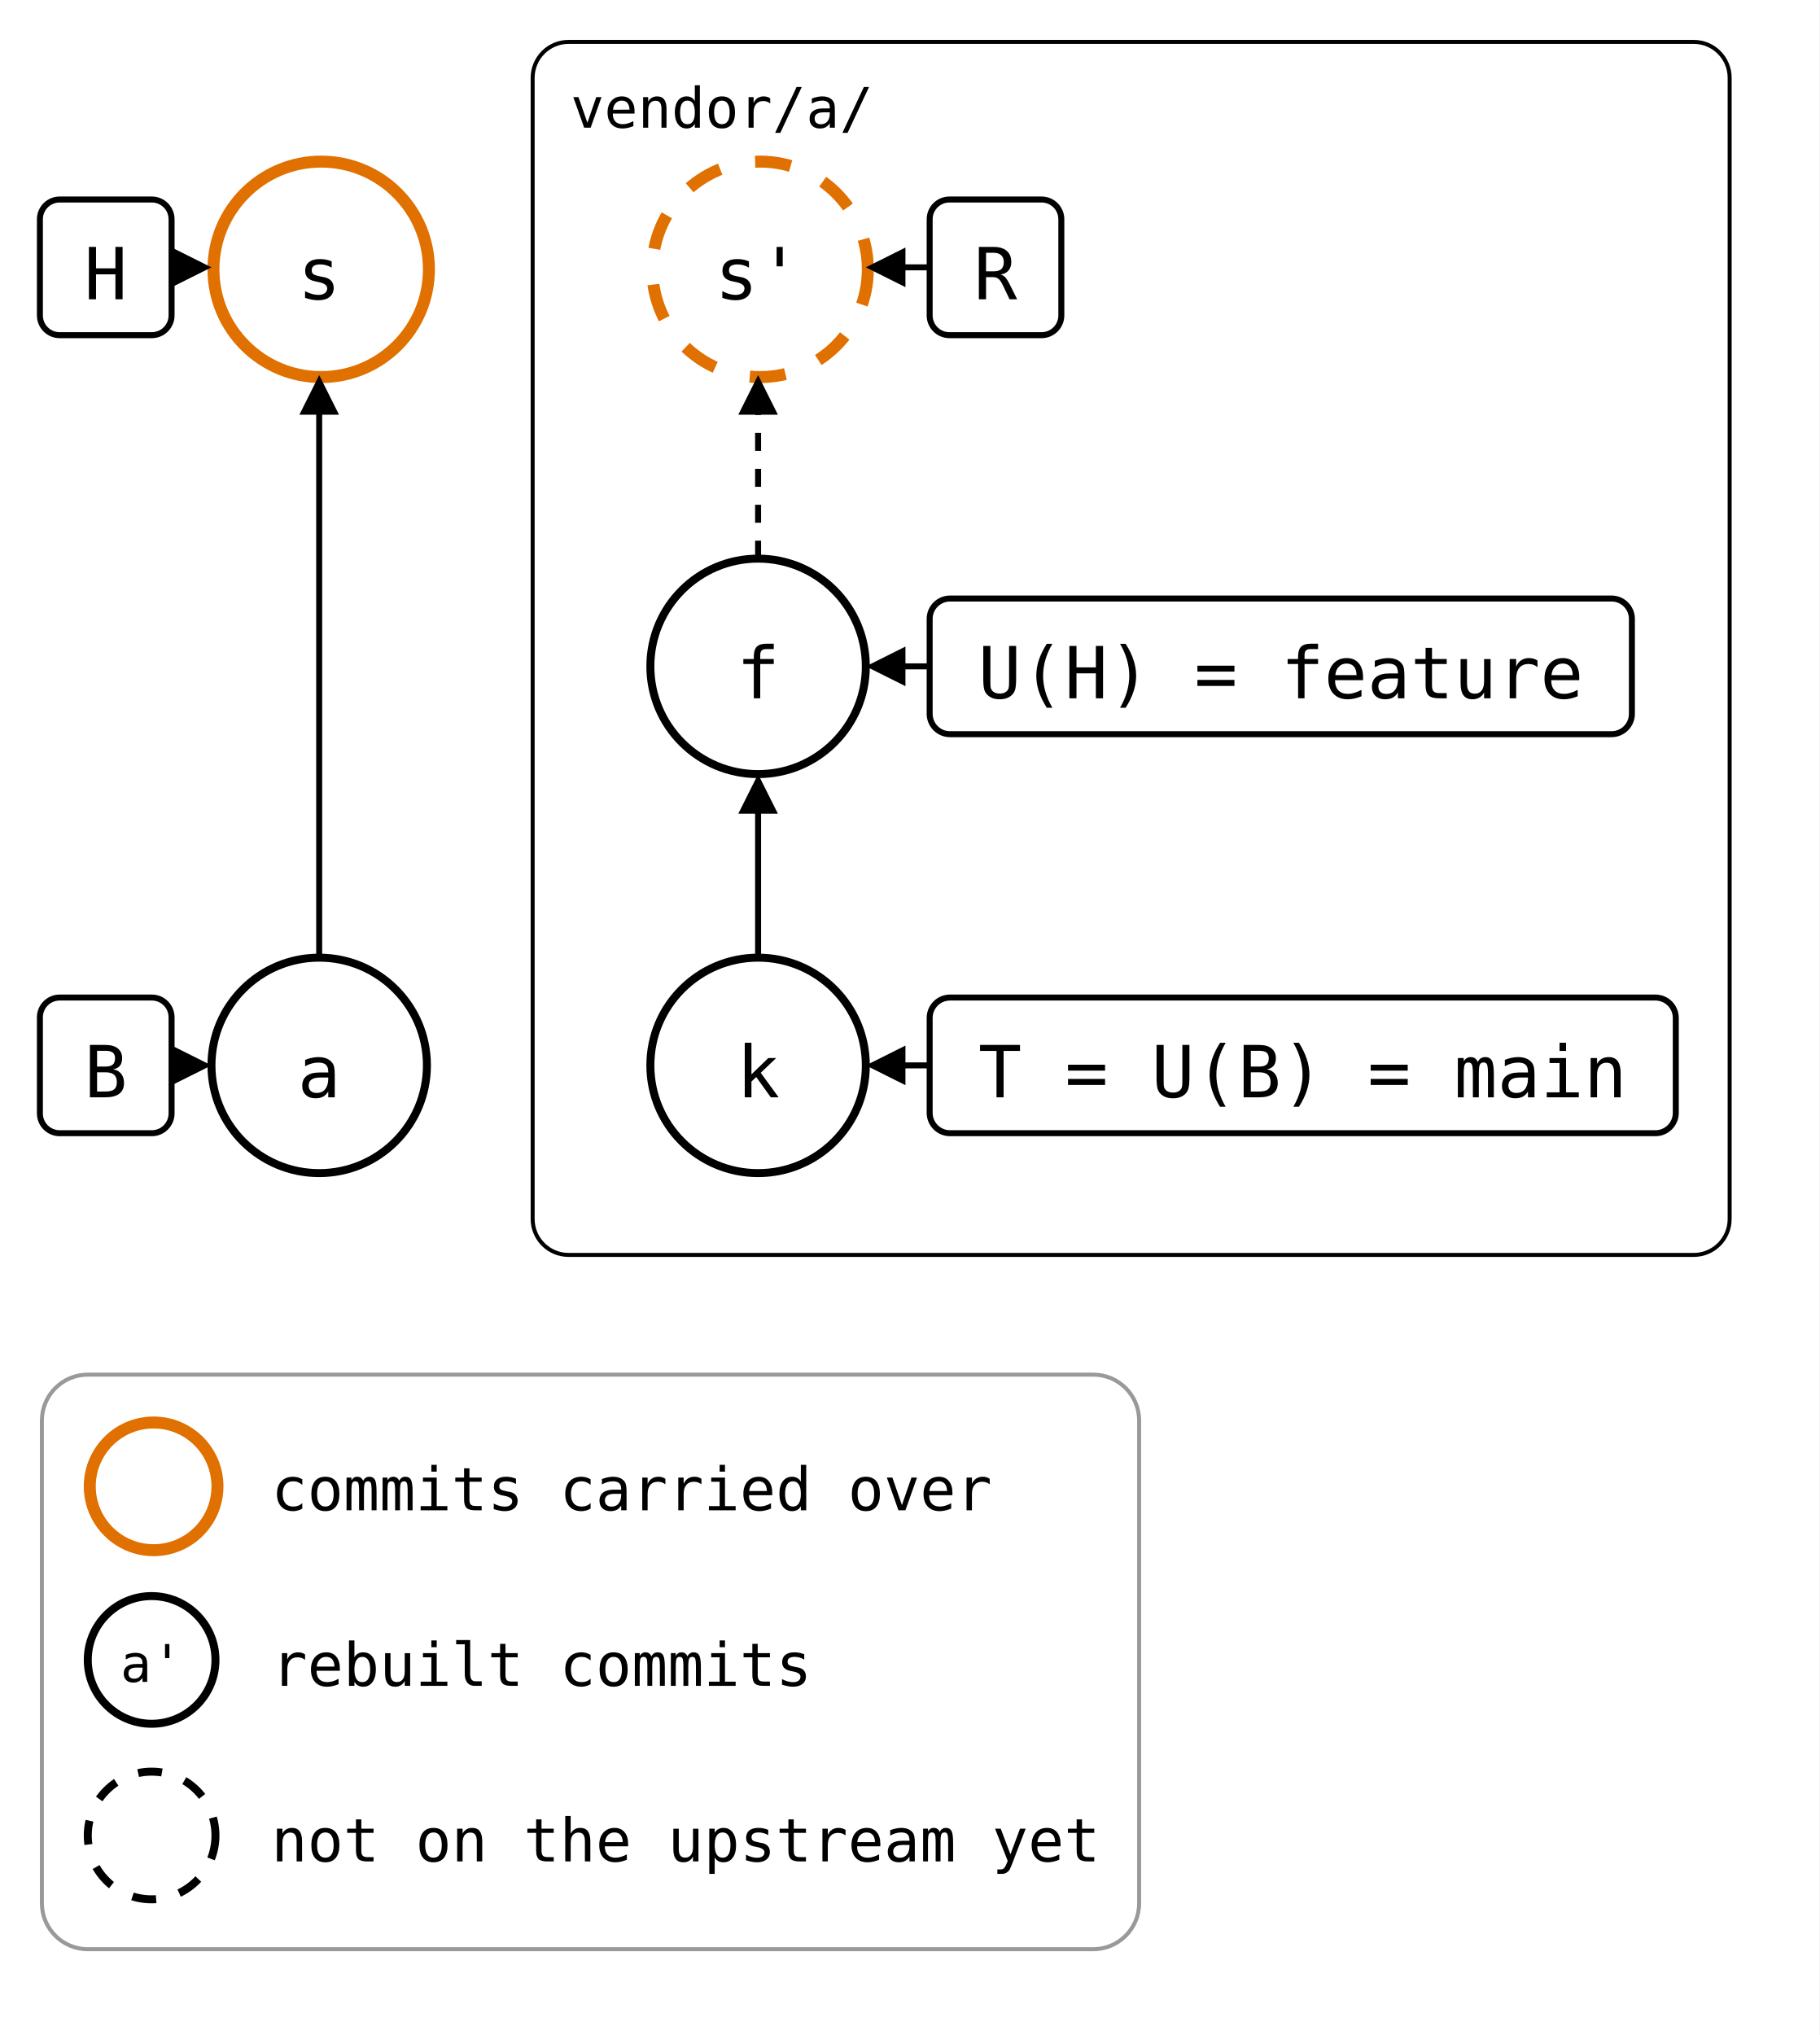
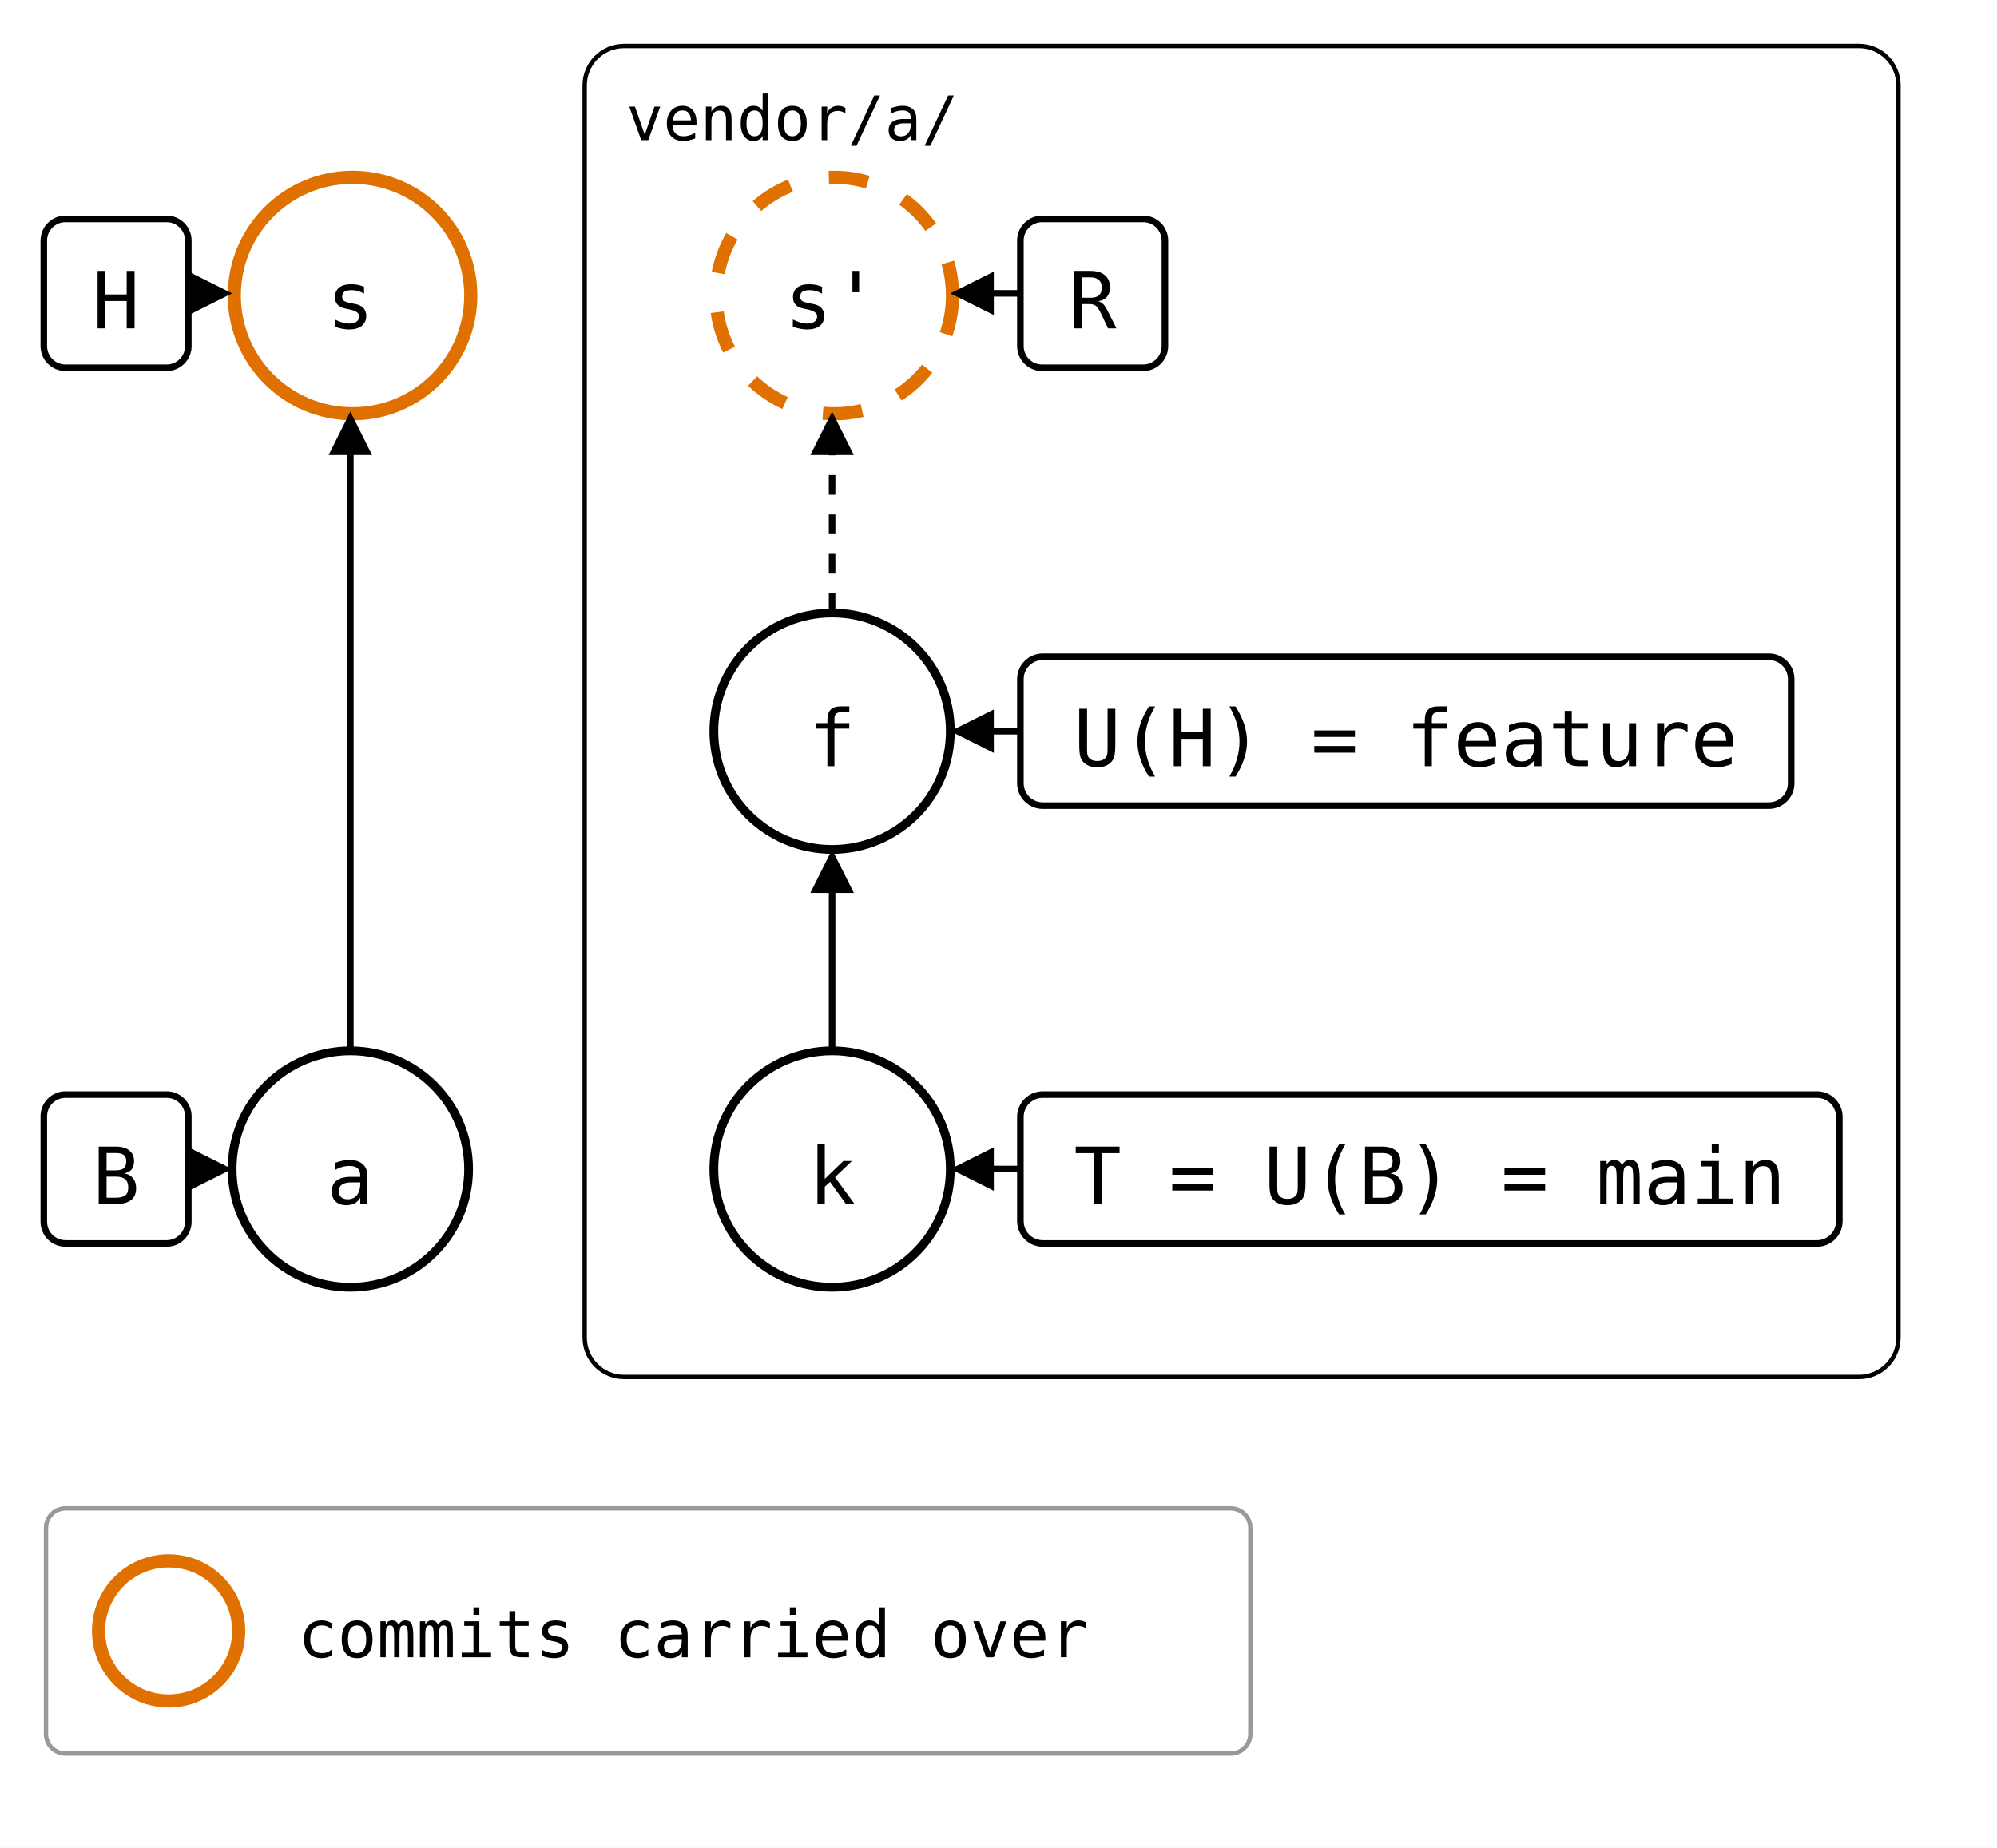
- <svg xmlns="http://www.w3.org/2000/svg" style="background: #ffffff; background-color: light-dark(#ffffff, #121212); color-scheme: light dark;" version="1.1" width="456px" height="510px" viewBox="0 0 456 510" id="ge-svg-6IRkezZFO6X8Q6rQlh7d" content="&lt;mxfile host=&quot;Electron&quot;&gt;&#10;  &lt;diagram name=&quot;local-edit-in-the-squash&quot; id=&quot;local-edit-in-the-squash&quot;&gt;&#10;    &lt;mxGraphModel grid=&quot;0&quot; gridSize=&quot;10&quot; guides=&quot;1&quot; tooltips=&quot;1&quot; connect=&quot;1&quot; arrows=&quot;1&quot; fold=&quot;0&quot; page=&quot;0&quot; pageScale=&quot;1&quot; pageWidth=&quot;850&quot; pageHeight=&quot;1100&quot; background=&quot;#ffffff&quot; math=&quot;0&quot; shadow=&quot;0&quot;&gt;&#10;      &lt;root&gt;&#10;        &lt;mxCell id=&quot;0&quot; /&gt;&#10;        &lt;mxCell id=&quot;1&quot; parent=&quot;0&quot; /&gt;&#10;        &lt;mxCell id=&quot;lane&quot; parent=&quot;1&quot; style=&quot;rounded=1;arcSize=3;fillColor=none;strokeWidth=1;fontSize=14;verticalAlign=top;align=left;spacingLeft=8;spacingTop=2;fontFamily=Roboto Mono,monospace;&quot; value=&quot;vendor/a/&quot; vertex=&quot;1&quot;&gt;&#10;          &lt;mxGeometry height=&quot;304&quot; width=&quot;300&quot; x=&quot;140&quot; y=&quot;10&quot; as=&quot;geometry&quot; /&gt;&#10;        &lt;/mxCell&gt;&#10;        &lt;mxCell id=&quot;a&quot; parent=&quot;1&quot; style=&quot;ellipse;aspect=fixed;strokeWidth=2;fontSize=18;fontFamily=Roboto Mono,monospace;&quot; value=&quot;a&quot; vertex=&quot;1&quot;&gt;&#10;          &lt;mxGeometry height=&quot;54&quot; width=&quot;54&quot; x=&quot;60&quot; y=&quot;240&quot; as=&quot;geometry&quot; /&gt;&#10;        &lt;/mxCell&gt;&#10;        &lt;mxCell id=&quot;s&quot; parent=&quot;1&quot; style=&quot;ellipse;aspect=fixed;fontSize=18;fontFamily=Roboto Mono,monospace;strokeColor=#E07000;strokeWidth=3;&quot; value=&quot;s&quot; vertex=&quot;1&quot;&gt;&#10;          &lt;mxGeometry height=&quot;54&quot; width=&quot;54&quot; x=&quot;60&quot; y=&quot;40&quot; as=&quot;geometry&quot; /&gt;&#10;        &lt;/mxCell&gt;&#10;        &lt;mxCell id=&quot;refH&quot; parent=&quot;1&quot; style=&quot;rounded=1;strokeWidth=1.5;fontSize=18;fontFamily=Roboto Mono,monospace;&quot; value=&quot;H&quot; vertex=&quot;1&quot;&gt;&#10;          &lt;mxGeometry height=&quot;34&quot; width=&quot;33&quot; x=&quot;17&quot; y=&quot;50&quot; as=&quot;geometry&quot; /&gt;&#10;        &lt;/mxCell&gt;&#10;        &lt;mxCell id=&quot;refB&quot; parent=&quot;1&quot; style=&quot;rounded=1;strokeWidth=1.5;fontSize=18;fontFamily=Roboto Mono,monospace;&quot; value=&quot;B&quot; vertex=&quot;1&quot;&gt;&#10;          &lt;mxGeometry height=&quot;34&quot; width=&quot;33&quot; x=&quot;17&quot; y=&quot;250&quot; as=&quot;geometry&quot; /&gt;&#10;        &lt;/mxCell&gt;&#10;        &lt;mxCell id=&quot;k&quot; parent=&quot;1&quot; style=&quot;ellipse;aspect=fixed;strokeWidth=2;fontSize=18;fontFamily=Roboto Mono,monospace;&quot; value=&quot;k&quot; vertex=&quot;1&quot;&gt;&#10;          &lt;mxGeometry height=&quot;54&quot; width=&quot;54&quot; x=&quot;170&quot; y=&quot;240&quot; as=&quot;geometry&quot; /&gt;&#10;        &lt;/mxCell&gt;&#10;        &lt;mxCell id=&quot;f&quot; parent=&quot;1&quot; style=&quot;ellipse;aspect=fixed;strokeWidth=2;fontSize=18;fontFamily=Roboto Mono,monospace;&quot; value=&quot;f&quot; vertex=&quot;1&quot;&gt;&#10;          &lt;mxGeometry height=&quot;54&quot; width=&quot;54&quot; x=&quot;170&quot; y=&quot;140&quot; as=&quot;geometry&quot; /&gt;&#10;        &lt;/mxCell&gt;&#10;        &lt;mxCell id=&quot;s_&quot; parent=&quot;1&quot; style=&quot;ellipse;aspect=fixed;fontSize=18;fontFamily=Roboto Mono,monospace;dashed=1;strokeColor=#E07000;strokeWidth=3;&quot; value=&quot;s&amp;#39;&quot; vertex=&quot;1&quot;&gt;&#10;          &lt;mxGeometry height=&quot;54&quot; width=&quot;54&quot; x=&quot;170&quot; y=&quot;40&quot; as=&quot;geometry&quot; /&gt;&#10;        &lt;/mxCell&gt;&#10;        &lt;mxCell id=&quot;refT&quot; parent=&quot;1&quot; style=&quot;rounded=1;strokeWidth=1.5;fontSize=18;fontFamily=Roboto Mono,monospace;&quot; value=&quot;T = U(B) = main&quot; vertex=&quot;1&quot;&gt;&#10;          &lt;mxGeometry height=&quot;34&quot; width=&quot;187&quot; x=&quot;240&quot; y=&quot;250&quot; as=&quot;geometry&quot; /&gt;&#10;        &lt;/mxCell&gt;&#10;        &lt;mxCell id=&quot;refU&quot; parent=&quot;1&quot; style=&quot;rounded=1;strokeWidth=1.5;fontSize=18;fontFamily=Roboto Mono,monospace;&quot; value=&quot;U(H) = feature&quot; vertex=&quot;1&quot;&gt;&#10;          &lt;mxGeometry height=&quot;34&quot; width=&quot;176&quot; x=&quot;240&quot; y=&quot;150&quot; as=&quot;geometry&quot; /&gt;&#10;        &lt;/mxCell&gt;&#10;        &lt;mxCell id=&quot;refR&quot; parent=&quot;1&quot; style=&quot;rounded=1;strokeWidth=1.5;fontSize=18;fontFamily=Roboto Mono,monospace;&quot; value=&quot;R&quot; vertex=&quot;1&quot;&gt;&#10;          &lt;mxGeometry height=&quot;34&quot; width=&quot;33&quot; x=&quot;240&quot; y=&quot;50&quot; as=&quot;geometry&quot; /&gt;&#10;        &lt;/mxCell&gt;&#10;        &lt;mxCell id=&quot;e0&quot; edge=&quot;1&quot; parent=&quot;1&quot; source=&quot;a&quot; style=&quot;endArrow=block;endFill=1;html=1;strokeWidth=1.5;rounded=0;&quot; target=&quot;s&quot;&gt;&#10;          &lt;mxGeometry relative=&quot;1&quot; as=&quot;geometry&quot; /&gt;&#10;        &lt;/mxCell&gt;&#10;        &lt;mxCell id=&quot;e1&quot; edge=&quot;1&quot; parent=&quot;1&quot; source=&quot;refH&quot; style=&quot;endArrow=block;endFill=1;html=1;strokeWidth=1.5;rounded=0;&quot; target=&quot;s&quot;&gt;&#10;          &lt;mxGeometry relative=&quot;1&quot; as=&quot;geometry&quot; /&gt;&#10;        &lt;/mxCell&gt;&#10;        &lt;mxCell id=&quot;e2&quot; edge=&quot;1&quot; parent=&quot;1&quot; source=&quot;refB&quot; style=&quot;endArrow=block;endFill=1;html=1;strokeWidth=1.5;rounded=0;&quot; target=&quot;a&quot;&gt;&#10;          &lt;mxGeometry relative=&quot;1&quot; as=&quot;geometry&quot; /&gt;&#10;        &lt;/mxCell&gt;&#10;        &lt;mxCell id=&quot;e3&quot; edge=&quot;1&quot; parent=&quot;1&quot; source=&quot;k&quot; style=&quot;endArrow=block;endFill=1;html=1;strokeWidth=1.5;rounded=0;&quot; target=&quot;f&quot;&gt;&#10;          &lt;mxGeometry relative=&quot;1&quot; as=&quot;geometry&quot; /&gt;&#10;        &lt;/mxCell&gt;&#10;        &lt;mxCell id=&quot;e4&quot; edge=&quot;1&quot; parent=&quot;1&quot; source=&quot;f&quot; style=&quot;endArrow=block;endFill=1;html=1;strokeWidth=1.5;rounded=0;dashed=1;&quot; target=&quot;s_&quot;&gt;&#10;          &lt;mxGeometry relative=&quot;1&quot; as=&quot;geometry&quot; /&gt;&#10;        &lt;/mxCell&gt;&#10;        &lt;mxCell id=&quot;e5&quot; edge=&quot;1&quot; parent=&quot;1&quot; source=&quot;refT&quot; style=&quot;endArrow=block;endFill=1;html=1;strokeWidth=1.5;rounded=0;&quot; target=&quot;k&quot;&gt;&#10;          &lt;mxGeometry relative=&quot;1&quot; as=&quot;geometry&quot; /&gt;&#10;        &lt;/mxCell&gt;&#10;        &lt;mxCell id=&quot;e6&quot; edge=&quot;1&quot; parent=&quot;1&quot; source=&quot;refU&quot; style=&quot;endArrow=block;endFill=1;html=1;strokeWidth=1.5;rounded=0;&quot; target=&quot;f&quot;&gt;&#10;          &lt;mxGeometry relative=&quot;1&quot; as=&quot;geometry&quot; /&gt;&#10;        &lt;/mxCell&gt;&#10;        &lt;mxCell id=&quot;e7&quot; edge=&quot;1&quot; parent=&quot;1&quot; source=&quot;refR&quot; style=&quot;endArrow=block;endFill=1;html=1;strokeWidth=1.5;rounded=0;&quot; target=&quot;s_&quot;&gt;&#10;          &lt;mxGeometry relative=&quot;1&quot; as=&quot;geometry&quot; /&gt;&#10;        &lt;/mxCell&gt;&#10;        &lt;mxCell id=&quot;legend&quot; parent=&quot;1&quot; style=&quot;rounded=1;arcSize=8;fillColor=none;strokeColor=#999999;strokeWidth=1;legend=1;&quot; value=&quot;&quot; vertex=&quot;1&quot;&gt;&#10;          &lt;mxGeometry height=&quot;144&quot; width=&quot;275&quot; x=&quot;17&quot; y=&quot;344&quot; as=&quot;geometry&quot; /&gt;&#10;        &lt;/mxCell&gt;&#10;        &lt;mxCell id=&quot;legend_orange&quot; parent=&quot;legend&quot; style=&quot;ellipse;aspect=fixed;fontSize=13;fontFamily=Roboto Mono,monospace;strokeColor=#E07000;strokeWidth=3;&quot; value=&quot;&quot; vertex=&quot;1&quot;&gt;&#10;          &lt;mxGeometry height=&quot;32&quot; width=&quot;32&quot; x=&quot;12&quot; y=&quot;12&quot; as=&quot;geometry&quot; /&gt;&#10;        &lt;/mxCell&gt;&#10;        &lt;mxCell id=&quot;legend_orange_text&quot; parent=&quot;legend&quot; style=&quot;text;align=left;verticalAlign=middle;fontSize=15;fontFamily=Roboto Mono,monospace;&quot; value=&quot;commits carried over&quot; vertex=&quot;1&quot;&gt;&#10;          &lt;mxGeometry height=&quot;32&quot; width=&quot;180&quot; x=&quot;56&quot; y=&quot;12&quot; as=&quot;geometry&quot; /&gt;&#10;        &lt;/mxCell&gt;&#10;        &lt;mxCell id=&quot;legend_prime&quot; parent=&quot;legend&quot; style=&quot;ellipse;aspect=fixed;fontSize=13;fontFamily=Roboto Mono,monospace;strokeWidth=2;&quot; value=&quot;a&amp;#39;&quot; vertex=&quot;1&quot;&gt;&#10;          &lt;mxGeometry height=&quot;32&quot; width=&quot;32&quot; x=&quot;12&quot; y=&quot;56&quot; as=&quot;geometry&quot; /&gt;&#10;        &lt;/mxCell&gt;&#10;        &lt;mxCell id=&quot;legend_prime_text&quot; parent=&quot;legend&quot; style=&quot;text;align=left;verticalAlign=middle;fontSize=15;fontFamily=Roboto Mono,monospace;&quot; value=&quot;rebuilt commits&quot; vertex=&quot;1&quot;&gt;&#10;          &lt;mxGeometry height=&quot;32&quot; width=&quot;135&quot; x=&quot;56&quot; y=&quot;56&quot; as=&quot;geometry&quot; /&gt;&#10;        &lt;/mxCell&gt;&#10;        &lt;mxCell id=&quot;legend_dashed&quot; parent=&quot;legend&quot; style=&quot;ellipse;aspect=fixed;fontSize=13;fontFamily=Roboto Mono,monospace;strokeWidth=2;dashed=1;&quot; value=&quot;&quot; vertex=&quot;1&quot;&gt;&#10;          &lt;mxGeometry height=&quot;32&quot; width=&quot;32&quot; x=&quot;12&quot; y=&quot;100&quot; as=&quot;geometry&quot; /&gt;&#10;        &lt;/mxCell&gt;&#10;        &lt;mxCell id=&quot;legend_dashed_text&quot; parent=&quot;legend&quot; style=&quot;text;align=left;verticalAlign=middle;fontSize=15;fontFamily=Roboto Mono,monospace;&quot; value=&quot;not on the upstream yet&quot; vertex=&quot;1&quot;&gt;&#10;          &lt;mxGeometry height=&quot;32&quot; width=&quot;207&quot; x=&quot;56&quot; y=&quot;100&quot; as=&quot;geometry&quot; /&gt;&#10;        &lt;/mxCell&gt;&#10;      &lt;/root&gt;&#10;    &lt;/mxGraphModel&gt;&#10;  &lt;/diagram&gt;&#10;&lt;/mxfile&gt;&#10;">
-   <style type="text/css">@supports (color: light-dark(#000, #fff)) { #ge-svg-6IRkezZFO6X8Q6rQlh7d { --ge-adaptive-bg: light-dark(#ffffff, var(--ge-dark-color, #121212)); } }</style>
+ <svg xmlns="http://www.w3.org/2000/svg" style="background: #ffffff; background-color: light-dark(#ffffff, #121212); color-scheme: light dark;" version="1.1" width="456px" height="422px" viewBox="0 0 456 422" id="ge-svg-LkcmXTBxV7L2_KCEexSL" content="&lt;mxfile host=&quot;Electron&quot;&gt;&#10;  &lt;diagram name=&quot;local-edit-in-the-squash&quot; id=&quot;local-edit-in-the-squash&quot;&gt;&#10;    &lt;mxGraphModel dx=&quot;-252&quot; dy=&quot;-119&quot; grid=&quot;0&quot; gridSize=&quot;10&quot; guides=&quot;1&quot; tooltips=&quot;1&quot; connect=&quot;1&quot; arrows=&quot;1&quot; fold=&quot;0&quot; page=&quot;0&quot; pageScale=&quot;1&quot; pageWidth=&quot;850&quot; pageHeight=&quot;1100&quot; background=&quot;#ffffff&quot; math=&quot;0&quot; shadow=&quot;0&quot;&gt;&#10;      &lt;root&gt;&#10;        &lt;mxCell id=&quot;0&quot; /&gt;&#10;        &lt;mxCell id=&quot;1&quot; parent=&quot;0&quot; /&gt;&#10;        &lt;mxCell id=&quot;lane&quot; parent=&quot;1&quot; style=&quot;rounded=1;arcSize=3;fillColor=none;strokeWidth=1;fontSize=14;verticalAlign=top;align=left;spacingLeft=8;spacingTop=2;fontFamily=Roboto Mono,monospace;&quot; value=&quot;vendor/a/&quot; vertex=&quot;1&quot;&gt;&#10;          &lt;mxGeometry height=&quot;304&quot; width=&quot;300&quot; x=&quot;140&quot; y=&quot;10&quot; as=&quot;geometry&quot; /&gt;&#10;        &lt;/mxCell&gt;&#10;        &lt;mxCell id=&quot;a&quot; parent=&quot;1&quot; style=&quot;ellipse;aspect=fixed;strokeWidth=2;fontSize=18;fontFamily=Roboto Mono,monospace;&quot; value=&quot;a&quot; vertex=&quot;1&quot;&gt;&#10;          &lt;mxGeometry height=&quot;54&quot; width=&quot;54&quot; x=&quot;60&quot; y=&quot;240&quot; as=&quot;geometry&quot; /&gt;&#10;        &lt;/mxCell&gt;&#10;        &lt;mxCell id=&quot;s&quot; parent=&quot;1&quot; style=&quot;ellipse;aspect=fixed;fontSize=18;fontFamily=Roboto Mono,monospace;strokeColor=#E07000;strokeWidth=3;&quot; value=&quot;s&quot; vertex=&quot;1&quot;&gt;&#10;          &lt;mxGeometry height=&quot;54&quot; width=&quot;54&quot; x=&quot;60&quot; y=&quot;40&quot; as=&quot;geometry&quot; /&gt;&#10;        &lt;/mxCell&gt;&#10;        &lt;mxCell id=&quot;refH&quot; parent=&quot;1&quot; style=&quot;rounded=1;strokeWidth=1.5;fontSize=18;fontFamily=Roboto Mono,monospace;&quot; value=&quot;H&quot; vertex=&quot;1&quot;&gt;&#10;          &lt;mxGeometry height=&quot;34&quot; width=&quot;33&quot; x=&quot;17&quot; y=&quot;50&quot; as=&quot;geometry&quot; /&gt;&#10;        &lt;/mxCell&gt;&#10;        &lt;mxCell id=&quot;refB&quot; parent=&quot;1&quot; style=&quot;rounded=1;strokeWidth=1.5;fontSize=18;fontFamily=Roboto Mono,monospace;&quot; value=&quot;B&quot; vertex=&quot;1&quot;&gt;&#10;          &lt;mxGeometry height=&quot;34&quot; width=&quot;33&quot; x=&quot;17&quot; y=&quot;250&quot; as=&quot;geometry&quot; /&gt;&#10;        &lt;/mxCell&gt;&#10;        &lt;mxCell id=&quot;k&quot; parent=&quot;1&quot; style=&quot;ellipse;aspect=fixed;strokeWidth=2;fontSize=18;fontFamily=Roboto Mono,monospace;&quot; value=&quot;k&quot; vertex=&quot;1&quot;&gt;&#10;          &lt;mxGeometry height=&quot;54&quot; width=&quot;54&quot; x=&quot;170&quot; y=&quot;240&quot; as=&quot;geometry&quot; /&gt;&#10;        &lt;/mxCell&gt;&#10;        &lt;mxCell id=&quot;f&quot; parent=&quot;1&quot; style=&quot;ellipse;aspect=fixed;strokeWidth=2;fontSize=18;fontFamily=Roboto Mono,monospace;&quot; value=&quot;f&quot; vertex=&quot;1&quot;&gt;&#10;          &lt;mxGeometry height=&quot;54&quot; width=&quot;54&quot; x=&quot;170&quot; y=&quot;140&quot; as=&quot;geometry&quot; /&gt;&#10;        &lt;/mxCell&gt;&#10;        &lt;mxCell id=&quot;s_&quot; parent=&quot;1&quot; style=&quot;ellipse;aspect=fixed;fontSize=18;fontFamily=Roboto Mono,monospace;dashed=1;strokeColor=#E07000;strokeWidth=3;&quot; value=&quot;s&amp;#39;&quot; vertex=&quot;1&quot;&gt;&#10;          &lt;mxGeometry height=&quot;54&quot; width=&quot;54&quot; x=&quot;170&quot; y=&quot;40&quot; as=&quot;geometry&quot; /&gt;&#10;        &lt;/mxCell&gt;&#10;        &lt;mxCell id=&quot;refT&quot; parent=&quot;1&quot; style=&quot;rounded=1;strokeWidth=1.5;fontSize=18;fontFamily=Roboto Mono,monospace;&quot; value=&quot;T = U(B) = main&quot; vertex=&quot;1&quot;&gt;&#10;          &lt;mxGeometry height=&quot;34&quot; width=&quot;187&quot; x=&quot;240&quot; y=&quot;250&quot; as=&quot;geometry&quot; /&gt;&#10;        &lt;/mxCell&gt;&#10;        &lt;mxCell id=&quot;refU&quot; parent=&quot;1&quot; style=&quot;rounded=1;strokeWidth=1.5;fontSize=18;fontFamily=Roboto Mono,monospace;&quot; value=&quot;U(H) = feature&quot; vertex=&quot;1&quot;&gt;&#10;          &lt;mxGeometry height=&quot;34&quot; width=&quot;176&quot; x=&quot;240&quot; y=&quot;150&quot; as=&quot;geometry&quot; /&gt;&#10;        &lt;/mxCell&gt;&#10;        &lt;mxCell id=&quot;refR&quot; parent=&quot;1&quot; style=&quot;rounded=1;strokeWidth=1.5;fontSize=18;fontFamily=Roboto Mono,monospace;&quot; value=&quot;R&quot; vertex=&quot;1&quot;&gt;&#10;          &lt;mxGeometry height=&quot;34&quot; width=&quot;33&quot; x=&quot;240&quot; y=&quot;50&quot; as=&quot;geometry&quot; /&gt;&#10;        &lt;/mxCell&gt;&#10;        &lt;mxCell id=&quot;e0&quot; edge=&quot;1&quot; parent=&quot;1&quot; source=&quot;a&quot; style=&quot;endArrow=block;endFill=1;html=1;strokeWidth=1.5;rounded=0;&quot; target=&quot;s&quot;&gt;&#10;          &lt;mxGeometry relative=&quot;1&quot; as=&quot;geometry&quot; /&gt;&#10;        &lt;/mxCell&gt;&#10;        &lt;mxCell id=&quot;e1&quot; edge=&quot;1&quot; parent=&quot;1&quot; source=&quot;refH&quot; style=&quot;endArrow=block;endFill=1;html=1;strokeWidth=1.5;rounded=0;&quot; target=&quot;s&quot;&gt;&#10;          &lt;mxGeometry relative=&quot;1&quot; as=&quot;geometry&quot; /&gt;&#10;        &lt;/mxCell&gt;&#10;        &lt;mxCell id=&quot;e2&quot; edge=&quot;1&quot; parent=&quot;1&quot; source=&quot;refB&quot; style=&quot;endArrow=block;endFill=1;html=1;strokeWidth=1.5;rounded=0;&quot; target=&quot;a&quot;&gt;&#10;          &lt;mxGeometry relative=&quot;1&quot; as=&quot;geometry&quot; /&gt;&#10;        &lt;/mxCell&gt;&#10;        &lt;mxCell id=&quot;e3&quot; edge=&quot;1&quot; parent=&quot;1&quot; source=&quot;k&quot; style=&quot;endArrow=block;endFill=1;html=1;strokeWidth=1.5;rounded=0;&quot; target=&quot;f&quot;&gt;&#10;          &lt;mxGeometry relative=&quot;1&quot; as=&quot;geometry&quot; /&gt;&#10;        &lt;/mxCell&gt;&#10;        &lt;mxCell id=&quot;e4&quot; edge=&quot;1&quot; parent=&quot;1&quot; source=&quot;f&quot; style=&quot;endArrow=block;endFill=1;html=1;strokeWidth=1.5;rounded=0;dashed=1;&quot; target=&quot;s_&quot;&gt;&#10;          &lt;mxGeometry relative=&quot;1&quot; as=&quot;geometry&quot; /&gt;&#10;        &lt;/mxCell&gt;&#10;        &lt;mxCell id=&quot;e5&quot; edge=&quot;1&quot; parent=&quot;1&quot; source=&quot;refT&quot; style=&quot;endArrow=block;endFill=1;html=1;strokeWidth=1.5;rounded=0;&quot; target=&quot;k&quot;&gt;&#10;          &lt;mxGeometry relative=&quot;1&quot; as=&quot;geometry&quot; /&gt;&#10;        &lt;/mxCell&gt;&#10;        &lt;mxCell id=&quot;e6&quot; edge=&quot;1&quot; parent=&quot;1&quot; source=&quot;refU&quot; style=&quot;endArrow=block;endFill=1;html=1;strokeWidth=1.5;rounded=0;&quot; target=&quot;f&quot;&gt;&#10;          &lt;mxGeometry relative=&quot;1&quot; as=&quot;geometry&quot; /&gt;&#10;        &lt;/mxCell&gt;&#10;        &lt;mxCell id=&quot;e7&quot; edge=&quot;1&quot; parent=&quot;1&quot; source=&quot;refR&quot; style=&quot;endArrow=block;endFill=1;html=1;strokeWidth=1.5;rounded=0;&quot; target=&quot;s_&quot;&gt;&#10;          &lt;mxGeometry relative=&quot;1&quot; as=&quot;geometry&quot; /&gt;&#10;        &lt;/mxCell&gt;&#10;        &lt;mxCell id=&quot;legend&quot; parent=&quot;1&quot; style=&quot;rounded=1;arcSize=8;fillColor=none;strokeColor=#999999;strokeWidth=1;legend=1;&quot; value=&quot;&quot; vertex=&quot;1&quot;&gt;&#10;          &lt;mxGeometry height=&quot;56&quot; width=&quot;275&quot; x=&quot;17&quot; y=&quot;344&quot; as=&quot;geometry&quot; /&gt;&#10;        &lt;/mxCell&gt;&#10;        &lt;mxCell id=&quot;legend_orange&quot; parent=&quot;legend&quot; style=&quot;ellipse;aspect=fixed;fontSize=13;fontFamily=Roboto Mono,monospace;strokeColor=#E07000;strokeWidth=3;&quot; value=&quot;&quot; vertex=&quot;1&quot;&gt;&#10;          &lt;mxGeometry height=&quot;32&quot; width=&quot;32&quot; x=&quot;12&quot; y=&quot;12&quot; as=&quot;geometry&quot; /&gt;&#10;        &lt;/mxCell&gt;&#10;        &lt;mxCell id=&quot;legend_orange_text&quot; parent=&quot;legend&quot; style=&quot;text;align=left;verticalAlign=middle;fontSize=15;fontFamily=Roboto Mono,monospace;&quot; value=&quot;commits carried over&quot; vertex=&quot;1&quot;&gt;&#10;          &lt;mxGeometry height=&quot;32&quot; width=&quot;180&quot; x=&quot;56&quot; y=&quot;12&quot; as=&quot;geometry&quot; /&gt;&#10;        &lt;/mxCell&gt;&#10;      &lt;/root&gt;&#10;    &lt;/mxGraphModel&gt;&#10;  &lt;/diagram&gt;&#10;&lt;/mxfile&gt;&#10;">
+   <style type="text/css">@supports (color: light-dark(#000, #fff)) { #ge-svg-LkcmXTBxV7L2_KCEexSL { --ge-adaptive-bg: light-dark(#ffffff, var(--ge-dark-color, #121212)); } }</style>
  <defs />
  <rect fill="#ffffff" width="100%" height="100%" x="0" y="0" style="fill: light-dark(rgb(255, 255, 255), rgb(18, 18, 18));" />
  <g>
    <g data-cell-id="0">
      <g data-cell-id="1">
        <g data-cell-id="lane">
          <g transform="translate(0.5,0.5)">
            <rect x="133" y="10" width="300" height="304" rx="9" ry="9" fill="none" stroke="#000000" pointer-events="all" style="stroke: light-dark(rgb(0, 0, 0), rgb(255, 255, 255));" />
          </g>
          <g>
            <g fill="#000000" font-family="'Roboto Mono', monospace" text-anchor="start" font-size="14px" style="fill: light-dark(rgb(0, 0, 0), rgb(255, 255, 255));">
              <text x="143" y="32">vendor/a/</text>
            </g>
          </g>
        </g>
        <g data-cell-id="a">
          <g>
            <ellipse cx="80" cy="267" rx="27" ry="27" fill="#ffffff" stroke="#000000" stroke-width="2" pointer-events="all" style="fill: var(--ge-adaptive-bg, #ffffff); stroke: light-dark(rgb(0, 0, 0), rgb(255, 255, 255));" />
          </g>
          <g>
            <g fill="#000000" font-family="'Roboto Mono', monospace" text-anchor="middle" font-size="18px" style="fill: light-dark(rgb(0, 0, 0), rgb(255, 255, 255));">
              <text x="80" y="275">a</text>
            </g>
          </g>
        </g>
        <g data-cell-id="s">
          <g transform="translate(0.5,0.5)">
            <ellipse cx="80" cy="67" rx="27" ry="27" fill="#ffffff" stroke="#e07000" stroke-width="3" pointer-events="all" style="fill: var(--ge-adaptive-bg, #ffffff); stroke: light-dark(rgb(224, 112, 0), rgb(210, 114, 18));" />
          </g>
          <g>
            <g fill="#000000" font-family="'Roboto Mono', monospace" text-anchor="middle" font-size="18px" style="fill: light-dark(rgb(0, 0, 0), rgb(255, 255, 255));">
              <text x="80" y="75">s</text>
            </g>
          </g>
        </g>
        <g data-cell-id="refH">
          <g>
            <rect x="10" y="50" width="33" height="34" rx="4.95" ry="4.95" fill="#ffffff" stroke="#000000" stroke-width="1.5" pointer-events="all" style="fill: var(--ge-adaptive-bg, #ffffff); stroke: light-dark(rgb(0, 0, 0), rgb(255, 255, 255));" />
          </g>
          <g>
            <g fill="#000000" font-family="'Roboto Mono', monospace" text-anchor="middle" font-size="18px" style="fill: light-dark(rgb(0, 0, 0), rgb(255, 255, 255));">
              <text x="26.5" y="75">H</text>
            </g>
          </g>
        </g>
        <g data-cell-id="refB">
          <g>
            <rect x="10" y="250" width="33" height="34" rx="4.95" ry="4.95" fill="#ffffff" stroke="#000000" stroke-width="1.5" pointer-events="all" style="fill: var(--ge-adaptive-bg, #ffffff); stroke: light-dark(rgb(0, 0, 0), rgb(255, 255, 255));" />
          </g>
          <g>
            <g fill="#000000" font-family="'Roboto Mono', monospace" text-anchor="middle" font-size="18px" style="fill: light-dark(rgb(0, 0, 0), rgb(255, 255, 255));">
              <text x="26.5" y="275">B</text>
            </g>
          </g>
        </g>
        <g data-cell-id="k">
          <g>
            <ellipse cx="190" cy="267" rx="27" ry="27" fill="#ffffff" stroke="#000000" stroke-width="2" pointer-events="all" style="fill: var(--ge-adaptive-bg, #ffffff); stroke: light-dark(rgb(0, 0, 0), rgb(255, 255, 255));" />
          </g>
          <g>
            <g fill="#000000" font-family="'Roboto Mono', monospace" text-anchor="middle" font-size="18px" style="fill: light-dark(rgb(0, 0, 0), rgb(255, 255, 255));">
              <text x="190" y="275">k</text>
            </g>
          </g>
        </g>
        <g data-cell-id="f">
          <g>
            <ellipse cx="190" cy="167" rx="27" ry="27" fill="#ffffff" stroke="#000000" stroke-width="2" pointer-events="all" style="fill: var(--ge-adaptive-bg, #ffffff); stroke: light-dark(rgb(0, 0, 0), rgb(255, 255, 255));" />
          </g>
          <g>
            <g fill="#000000" font-family="'Roboto Mono', monospace" text-anchor="middle" font-size="18px" style="fill: light-dark(rgb(0, 0, 0), rgb(255, 255, 255));">
              <text x="190" y="175">f</text>
            </g>
          </g>
        </g>
        <g data-cell-id="s_">
          <g transform="translate(0.5,0.5)">
            <ellipse cx="190" cy="67" rx="27" ry="27" fill="#ffffff" stroke="#e07000" stroke-width="3" stroke-dasharray="9 9" pointer-events="all" style="fill: var(--ge-adaptive-bg, #ffffff); stroke: light-dark(rgb(224, 112, 0), rgb(210, 114, 18));" />
          </g>
          <g>
            <g fill="#000000" font-family="'Roboto Mono', monospace" text-anchor="middle" font-size="18px" style="fill: light-dark(rgb(0, 0, 0), rgb(255, 255, 255));">
              <text x="190" y="75">s'</text>
            </g>
          </g>
        </g>
        <g data-cell-id="refT">
          <g>
            <rect x="233" y="250" width="187" height="34" rx="5.1" ry="5.1" fill="#ffffff" stroke="#000000" stroke-width="1.5" pointer-events="all" style="fill: var(--ge-adaptive-bg, #ffffff); stroke: light-dark(rgb(0, 0, 0), rgb(255, 255, 255));" />
          </g>
          <g>
            <g fill="#000000" font-family="'Roboto Mono', monospace" text-anchor="middle" font-size="18px" style="fill: light-dark(rgb(0, 0, 0), rgb(255, 255, 255));">
              <text x="326.5" y="275">T = U(B) = main</text>
            </g>
          </g>
        </g>
        <g data-cell-id="refU">
          <g>
            <rect x="233" y="150" width="176" height="34" rx="5.1" ry="5.1" fill="#ffffff" stroke="#000000" stroke-width="1.5" pointer-events="all" style="fill: var(--ge-adaptive-bg, #ffffff); stroke: light-dark(rgb(0, 0, 0), rgb(255, 255, 255));" />
          </g>
          <g>
            <g fill="#000000" font-family="'Roboto Mono', monospace" text-anchor="middle" font-size="18px" style="fill: light-dark(rgb(0, 0, 0), rgb(255, 255, 255));">
              <text x="321" y="175">U(H) = feature</text>
            </g>
          </g>
        </g>
        <g data-cell-id="refR">
          <g>
            <rect x="233" y="50" width="33" height="34" rx="4.95" ry="4.95" fill="#ffffff" stroke="#000000" stroke-width="1.5" pointer-events="all" style="fill: var(--ge-adaptive-bg, #ffffff); stroke: light-dark(rgb(0, 0, 0), rgb(255, 255, 255));" />
          </g>
          <g>
            <g fill="#000000" font-family="'Roboto Mono', monospace" text-anchor="middle" font-size="18px" style="fill: light-dark(rgb(0, 0, 0), rgb(255, 255, 255));">
              <text x="249.5" y="75">R</text>
            </g>
          </g>
        </g>
        <g data-cell-id="e0">
          <g>
            <path d="M 80 240 L 80 103.18" fill="none" stroke="#000000" stroke-width="1.5" stroke-miterlimit="10" pointer-events="stroke" style="stroke: light-dark(rgb(0, 0, 0), rgb(255, 255, 255));" />
            <path d="M 80 95.68 L 83.75 103.18 L 76.25 103.18 Z" fill="#000000" stroke="#000000" stroke-width="1.5" stroke-miterlimit="10" pointer-events="all" style="fill: light-dark(rgb(0, 0, 0), rgb(255, 255, 255)); stroke: light-dark(rgb(0, 0, 0), rgb(255, 255, 255));" />
          </g>
        </g>
        <g data-cell-id="e1">
          <g>
            <path d="M 43 67 L 43.82 67" fill="none" stroke="#000000" stroke-width="1.5" stroke-miterlimit="10" pointer-events="stroke" style="stroke: light-dark(rgb(0, 0, 0), rgb(255, 255, 255));" />
            <path d="M 51.32 67 L 43.82 70.75 L 43.82 63.25 Z" fill="#000000" stroke="#000000" stroke-width="1.5" stroke-miterlimit="10" pointer-events="all" style="fill: light-dark(rgb(0, 0, 0), rgb(255, 255, 255)); stroke: light-dark(rgb(0, 0, 0), rgb(255, 255, 255));" />
          </g>
        </g>
        <g data-cell-id="e2">
          <g>
            <path d="M 43 267 L 43.82 267" fill="none" stroke="#000000" stroke-width="1.5" stroke-miterlimit="10" pointer-events="stroke" style="stroke: light-dark(rgb(0, 0, 0), rgb(255, 255, 255));" />
            <path d="M 51.32 267 L 43.82 270.75 L 43.82 263.25 Z" fill="#000000" stroke="#000000" stroke-width="1.5" stroke-miterlimit="10" pointer-events="all" style="fill: light-dark(rgb(0, 0, 0), rgb(255, 255, 255)); stroke: light-dark(rgb(0, 0, 0), rgb(255, 255, 255));" />
          </g>
        </g>
        <g data-cell-id="e3">
          <g>
            <path d="M 190 240 L 190 203.18" fill="none" stroke="#000000" stroke-width="1.5" stroke-miterlimit="10" pointer-events="stroke" style="stroke: light-dark(rgb(0, 0, 0), rgb(255, 255, 255));" />
            <path d="M 190 195.68 L 193.75 203.18 L 186.25 203.18 Z" fill="#000000" stroke="#000000" stroke-width="1.5" stroke-miterlimit="10" pointer-events="all" style="fill: light-dark(rgb(0, 0, 0), rgb(255, 255, 255)); stroke: light-dark(rgb(0, 0, 0), rgb(255, 255, 255));" />
          </g>
        </g>
        <g data-cell-id="e4">
          <g>
            <path d="M 190 140 L 190 103.18" fill="none" stroke="#000000" stroke-width="1.5" stroke-miterlimit="10" stroke-dasharray="4.5 4.5" pointer-events="stroke" style="stroke: light-dark(rgb(0, 0, 0), rgb(255, 255, 255));" />
            <path d="M 190 95.68 L 193.75 103.18 L 186.25 103.18 Z" fill="#000000" stroke="#000000" stroke-width="1.5" stroke-miterlimit="10" pointer-events="all" style="fill: light-dark(rgb(0, 0, 0), rgb(255, 255, 255)); stroke: light-dark(rgb(0, 0, 0), rgb(255, 255, 255));" />
          </g>
        </g>
        <g data-cell-id="e5">
          <g>
            <path d="M 233 267 L 226.18 267" fill="none" stroke="#000000" stroke-width="1.5" stroke-miterlimit="10" pointer-events="stroke" style="stroke: light-dark(rgb(0, 0, 0), rgb(255, 255, 255));" />
            <path d="M 218.68 267 L 226.18 263.25 L 226.18 270.75 Z" fill="#000000" stroke="#000000" stroke-width="1.5" stroke-miterlimit="10" pointer-events="all" style="fill: light-dark(rgb(0, 0, 0), rgb(255, 255, 255)); stroke: light-dark(rgb(0, 0, 0), rgb(255, 255, 255));" />
          </g>
        </g>
        <g data-cell-id="e6">
          <g>
            <path d="M 233 167 L 226.18 167" fill="none" stroke="#000000" stroke-width="1.5" stroke-miterlimit="10" pointer-events="stroke" style="stroke: light-dark(rgb(0, 0, 0), rgb(255, 255, 255));" />
            <path d="M 218.68 167 L 226.18 163.25 L 226.18 170.75 Z" fill="#000000" stroke="#000000" stroke-width="1.5" stroke-miterlimit="10" pointer-events="all" style="fill: light-dark(rgb(0, 0, 0), rgb(255, 255, 255)); stroke: light-dark(rgb(0, 0, 0), rgb(255, 255, 255));" />
          </g>
        </g>
        <g data-cell-id="e7">
          <g>
            <path d="M 233 67 L 226.18 67" fill="none" stroke="#000000" stroke-width="1.5" stroke-miterlimit="10" pointer-events="stroke" style="stroke: light-dark(rgb(0, 0, 0), rgb(255, 255, 255));" />
            <path d="M 218.68 67 L 226.18 63.25 L 226.18 70.75 Z" fill="#000000" stroke="#000000" stroke-width="1.5" stroke-miterlimit="10" pointer-events="all" style="fill: light-dark(rgb(0, 0, 0), rgb(255, 255, 255)); stroke: light-dark(rgb(0, 0, 0), rgb(255, 255, 255));" />
          </g>
        </g>
        <g data-cell-id="legend">
          <g transform="translate(0.5,0.5)">
-             <rect x="10" y="344" width="275" height="144" rx="11.52" ry="11.52" fill="none" stroke="#999999" pointer-events="all" style="stroke: light-dark(rgb(153, 153, 153), rgb(106, 106, 106));" />
+             <rect x="10" y="344" width="275" height="56" rx="4.48" ry="4.48" fill="none" stroke="#999999" pointer-events="all" style="stroke: light-dark(rgb(153, 153, 153), rgb(106, 106, 106));" />
          </g>
          <g data-cell-id="legend_orange">
            <g transform="translate(0.5,0.5)">
              <ellipse cx="38" cy="372" rx="16" ry="16" fill="#ffffff" stroke="#e07000" stroke-width="3" pointer-events="all" style="fill: var(--ge-adaptive-bg, #ffffff); stroke: light-dark(rgb(224, 112, 0), rgb(210, 114, 18));" />
            </g>
          </g>
          <g data-cell-id="legend_orange_text">
            <g>
              <rect x="66" y="356" width="180" height="32" fill="none" stroke="none" pointer-events="all" />
            </g>
            <g>
              <g fill="#000000" font-family="'Roboto Mono', monospace" text-anchor="start" font-size="15px" style="fill: light-dark(rgb(0, 0, 0), rgb(255, 255, 255));">
                <text x="68" y="378.5">commits carried over</text>
              </g>
            </g>
          </g>
-           <g data-cell-id="legend_prime">
-             <g>
-               <ellipse cx="38" cy="416" rx="16" ry="16" fill="#ffffff" stroke="#000000" stroke-width="2" pointer-events="all" style="fill: var(--ge-adaptive-bg, #ffffff); stroke: light-dark(rgb(0, 0, 0), rgb(255, 255, 255));" />
-             </g>
-             <g>
-               <g fill="#000000" font-family="'Roboto Mono', monospace" text-anchor="middle" font-size="13px" style="fill: light-dark(rgb(0, 0, 0), rgb(255, 255, 255));">
-                 <text x="38" y="421.5">a'</text>
-               </g>
-             </g>
-           </g>
-           <g data-cell-id="legend_prime_text">
-             <g>
-               <rect x="66" y="400" width="135" height="32" fill="none" stroke="none" pointer-events="all" />
-             </g>
-             <g>
-               <g fill="#000000" font-family="'Roboto Mono', monospace" text-anchor="start" font-size="15px" style="fill: light-dark(rgb(0, 0, 0), rgb(255, 255, 255));">
-                 <text x="68" y="422.5">rebuilt commits</text>
-               </g>
-             </g>
-           </g>
-           <g data-cell-id="legend_dashed">
-             <g>
-               <ellipse cx="38" cy="460" rx="16" ry="16" fill="#ffffff" stroke="#000000" stroke-width="2" stroke-dasharray="6 6" pointer-events="all" style="fill: var(--ge-adaptive-bg, #ffffff); stroke: light-dark(rgb(0, 0, 0), rgb(255, 255, 255));" />
-             </g>
-           </g>
-           <g data-cell-id="legend_dashed_text">
-             <g>
-               <rect x="66" y="444" width="207" height="32" fill="none" stroke="none" pointer-events="all" />
-             </g>
-             <g>
-               <g fill="#000000" font-family="'Roboto Mono', monospace" text-anchor="start" font-size="15px" style="fill: light-dark(rgb(0, 0, 0), rgb(255, 255, 255));">
-                 <text x="68" y="466.5">not on the upstream yet</text>
-               </g>
-             </g>
-           </g>
        </g>
      </g>
    </g>
  </g>
</svg>
